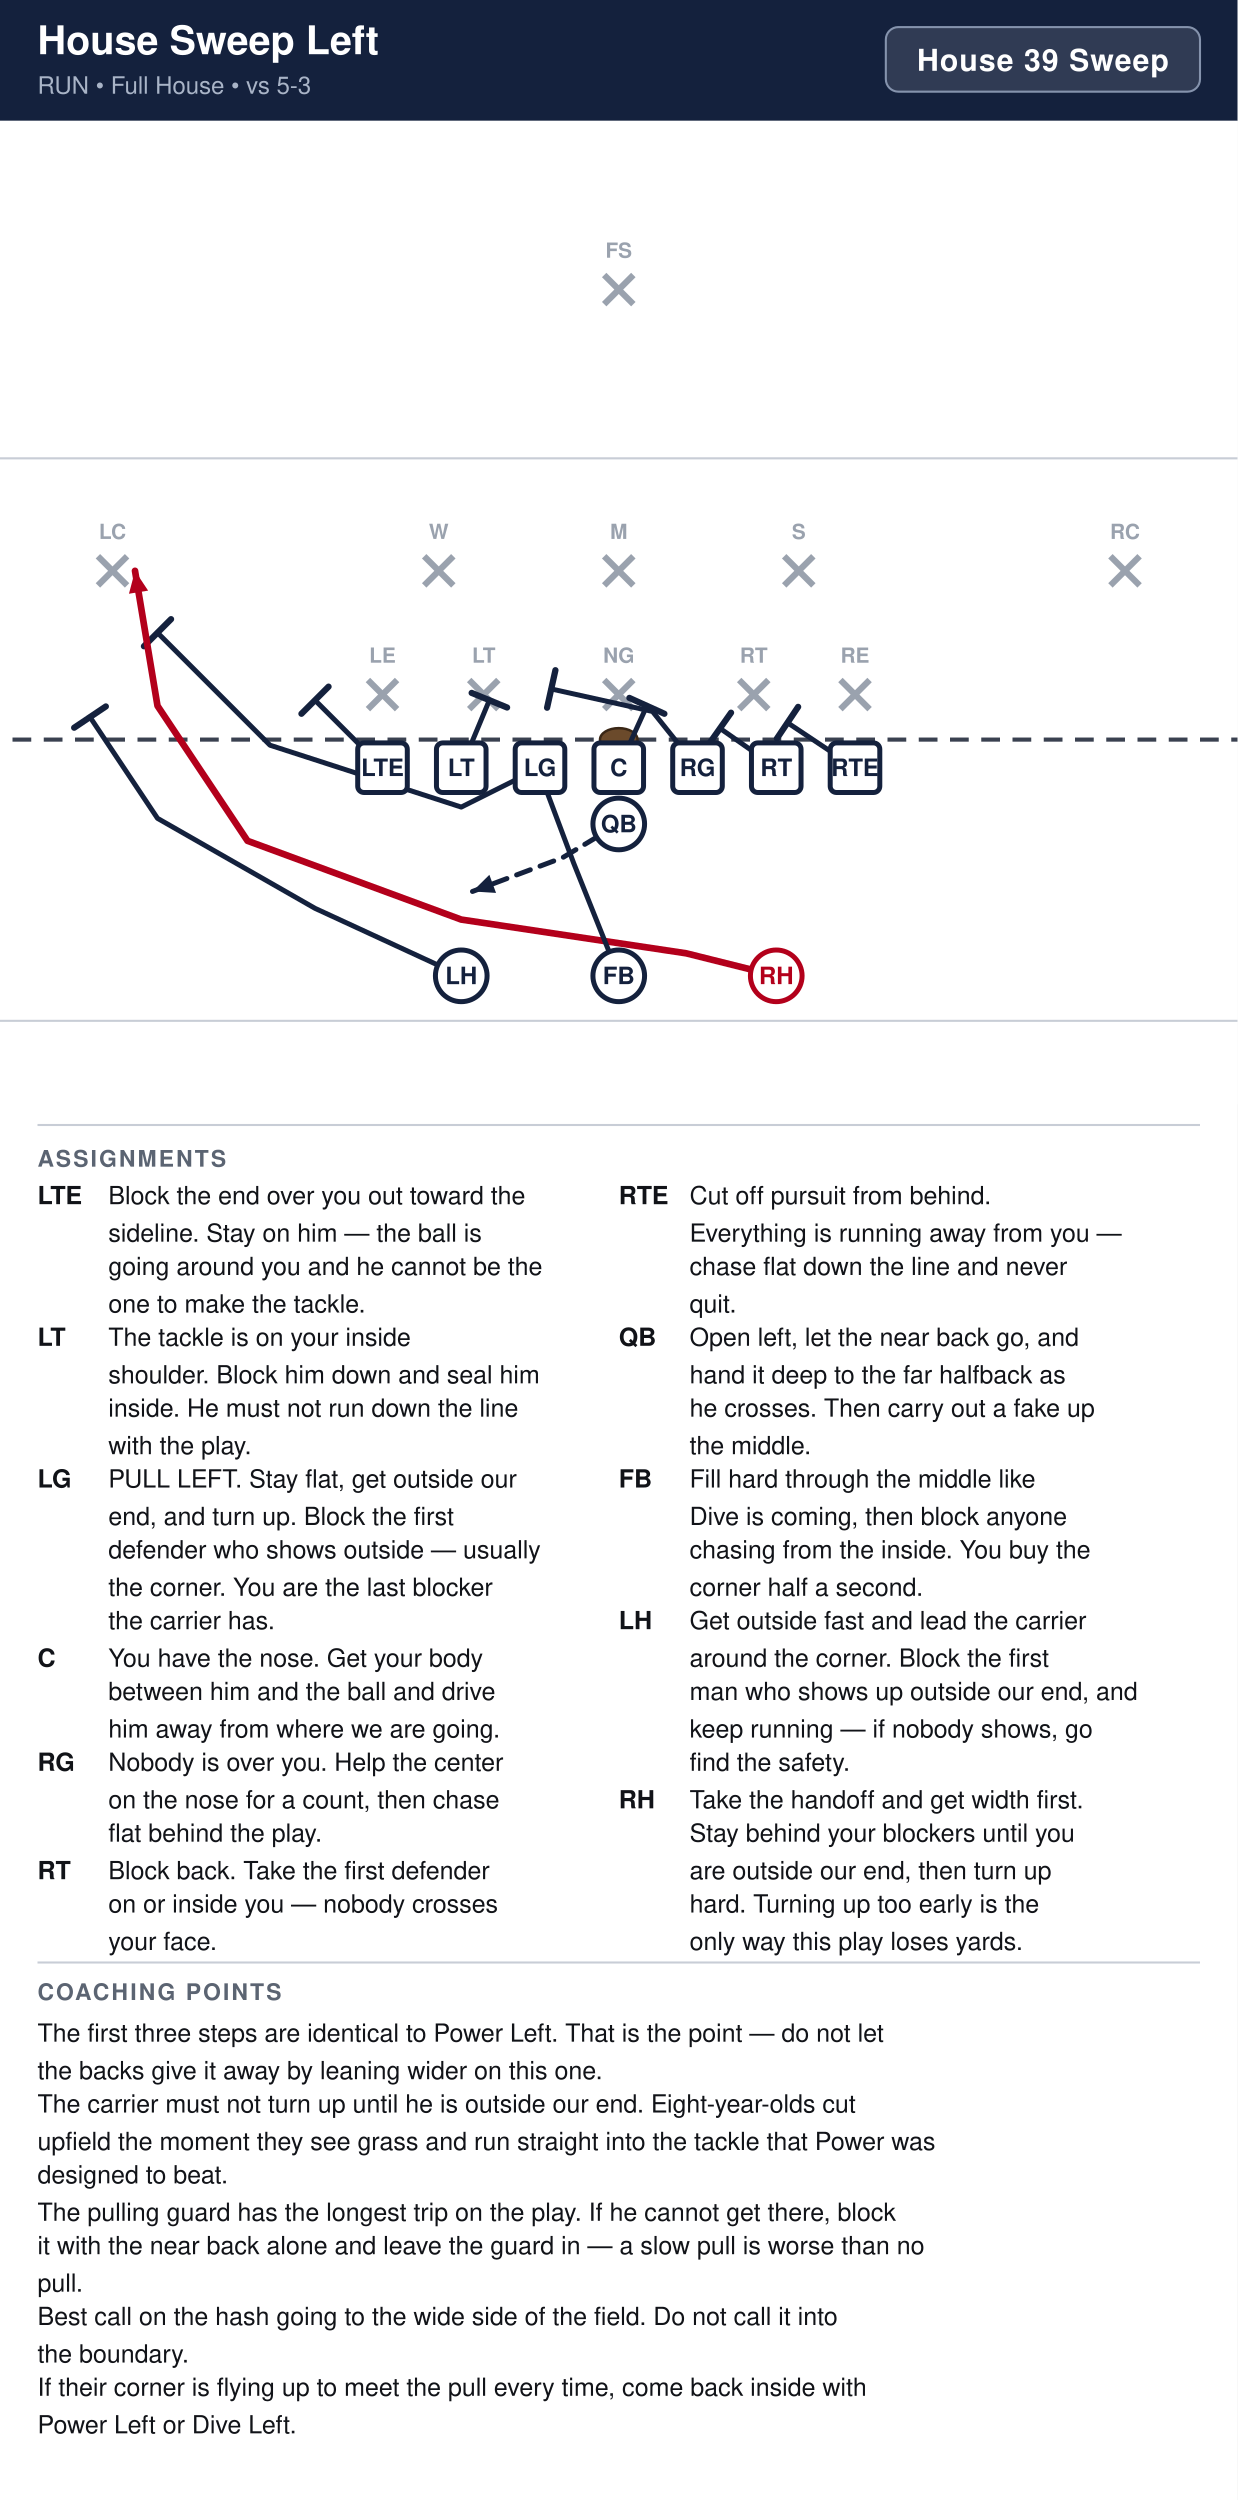
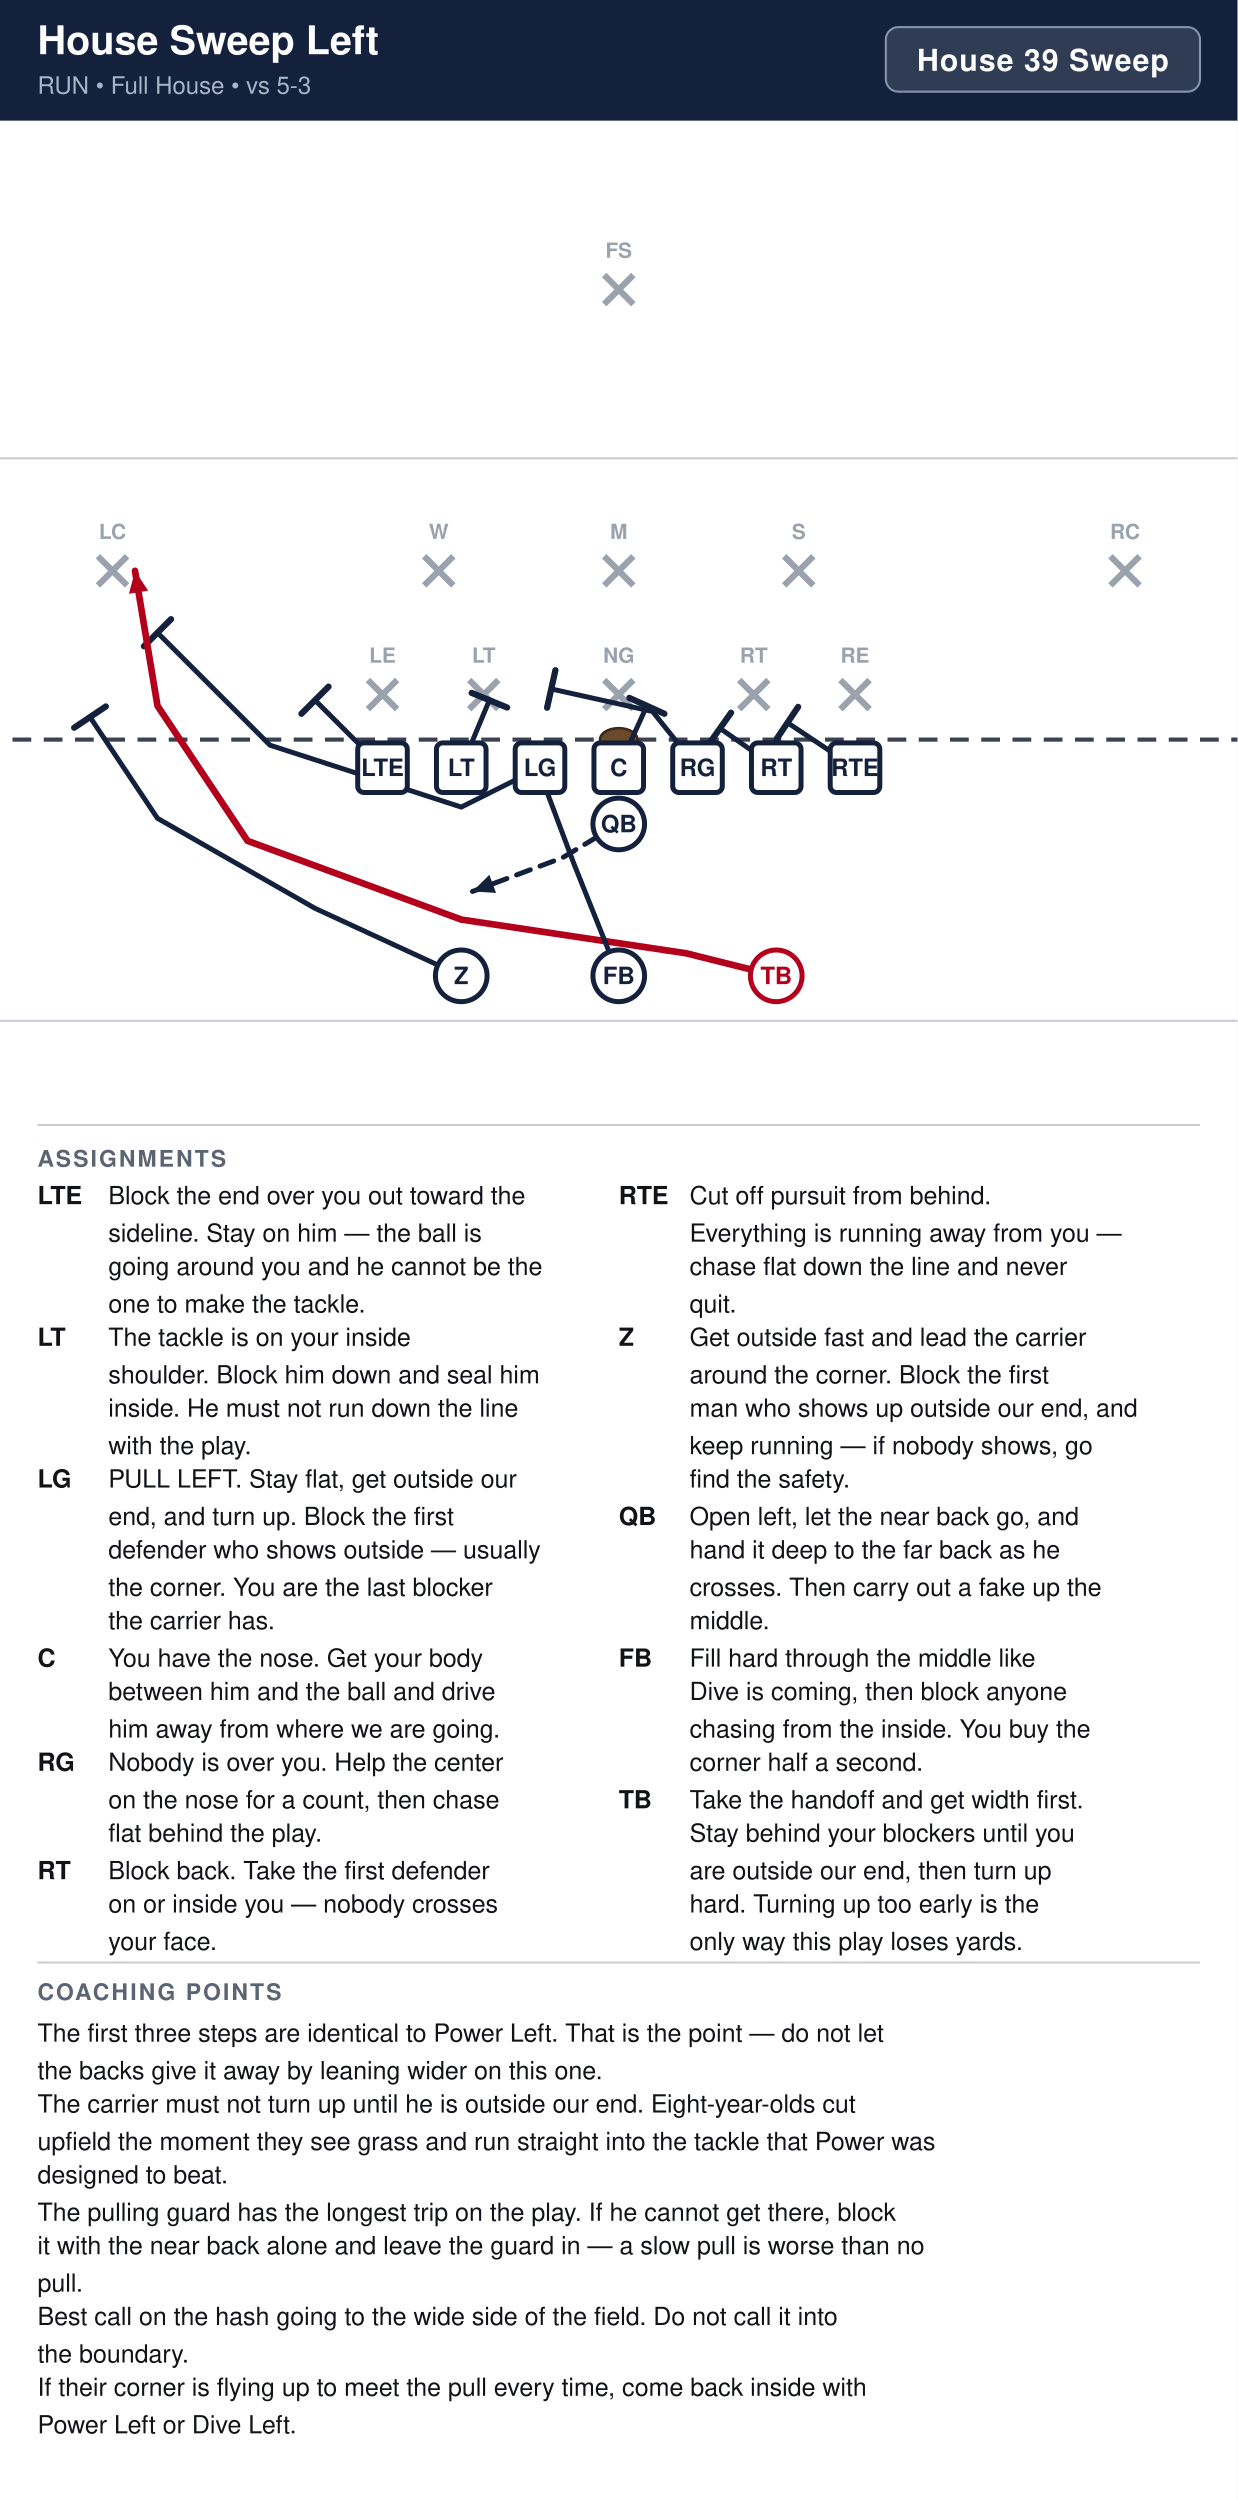
<svg xmlns="http://www.w3.org/2000/svg" width="594" height="1200" viewBox="0 0 594 1200" font-family="Segoe UI, Helvetica, Arial, sans-serif">
  <rect width="100%" height="100%" fill="#ffffff" />
  <rect x="0" y="0" width="594" height="58" fill="#14213d" />
  <text x="18" y="26" font-size="19" font-weight="700" fill="#ffffff">House Sweep Left</text>
  <text x="18" y="45" font-size="11.5" fill="#a9b4c7">RUN  •  Full House  •  vs 5-3</text>
  <rect x="425.2" y="13" width="150.8" height="31" rx="6" fill="#ffffff" fill-opacity="0.12" stroke="#8593ad" stroke-width="1" />
  <text x="500.6" y="34" text-anchor="middle" font-size="14.5" font-weight="700" fill="#ffffff" letter-spacing="0.5">House 39 Sweep</text>
  <clipPath id="fieldclip">
    <rect x="0" y="58" width="594" height="472" />
  </clipPath>
  <g clip-path="url(#fieldclip)">
    <g transform="translate(-54.0,31.0)">
      <rect x="0" y="0" width="702" height="513" fill="#ffffff" />
      <line x1="0" y1="459.0" x2="702" y2="459.0" stroke="#c8cdd6" stroke-width="1" />
      <line x1="0" y1="189.0" x2="702" y2="189.0" stroke="#c8cdd6" stroke-width="1" />
      <line x1="0" y1="324.0" x2="702" y2="324.0" stroke="#3a4150" stroke-width="2" stroke-dasharray="9 6" />
      <ellipse cx="351.0" cy="324.0" rx="9" ry="5.5" fill="#6b4a2b" stroke="#3a2716" stroke-width="1.2" />
      <line x1="230.6" y1="295.4" x2="244.6" y2="309.4" stroke="#9aa2ae" stroke-width="3" />
      <line x1="244.6" y1="295.4" x2="230.6" y2="309.4" stroke="#9aa2ae" stroke-width="3" />
      <text x="237.6" y="287.1" text-anchor="middle" font-size="10" fill="#9aa2ae" font-weight="600">LE</text>
      <line x1="279.2" y1="295.4" x2="293.2" y2="309.4" stroke="#9aa2ae" stroke-width="3" />
      <line x1="293.2" y1="295.4" x2="279.2" y2="309.4" stroke="#9aa2ae" stroke-width="3" />
      <text x="286.2" y="287.1" text-anchor="middle" font-size="10" fill="#9aa2ae" font-weight="600">LT</text>
      <line x1="344.0" y1="295.4" x2="358.0" y2="309.4" stroke="#9aa2ae" stroke-width="3" />
      <line x1="358.0" y1="295.4" x2="344.0" y2="309.4" stroke="#9aa2ae" stroke-width="3" />
      <text x="351.0" y="287.1" text-anchor="middle" font-size="10" fill="#9aa2ae" font-weight="600">NG</text>
      <line x1="408.8" y1="295.4" x2="422.8" y2="309.4" stroke="#9aa2ae" stroke-width="3" />
      <line x1="422.8" y1="295.4" x2="408.8" y2="309.4" stroke="#9aa2ae" stroke-width="3" />
      <text x="415.8" y="287.1" text-anchor="middle" font-size="10" fill="#9aa2ae" font-weight="600">RT</text>
      <line x1="457.4" y1="295.4" x2="471.4" y2="309.4" stroke="#9aa2ae" stroke-width="3" />
      <line x1="471.4" y1="295.4" x2="457.4" y2="309.4" stroke="#9aa2ae" stroke-width="3" />
      <text x="464.4" y="287.1" text-anchor="middle" font-size="10" fill="#9aa2ae" font-weight="600">RE</text>
      <line x1="257.6" y1="236.0" x2="271.6" y2="250.0" stroke="#9aa2ae" stroke-width="3" />
      <line x1="271.6" y1="236.0" x2="257.6" y2="250.0" stroke="#9aa2ae" stroke-width="3" />
      <text x="264.6" y="227.7" text-anchor="middle" font-size="10" fill="#9aa2ae" font-weight="600">W</text>
      <line x1="344.0" y1="236.0" x2="358.0" y2="250.0" stroke="#9aa2ae" stroke-width="3" />
      <line x1="358.0" y1="236.0" x2="344.0" y2="250.0" stroke="#9aa2ae" stroke-width="3" />
      <text x="351.0" y="227.7" text-anchor="middle" font-size="10" fill="#9aa2ae" font-weight="600">M</text>
      <line x1="430.4" y1="236.0" x2="444.4" y2="250.0" stroke="#9aa2ae" stroke-width="3" />
      <line x1="444.4" y1="236.0" x2="430.4" y2="250.0" stroke="#9aa2ae" stroke-width="3" />
      <text x="437.4" y="227.7" text-anchor="middle" font-size="10" fill="#9aa2ae" font-weight="600">S</text>
      <line x1="101.0" y1="236.0" x2="115.0" y2="250.0" stroke="#9aa2ae" stroke-width="3" />
      <line x1="115.0" y1="236.0" x2="101.0" y2="250.0" stroke="#9aa2ae" stroke-width="3" />
      <text x="108.0" y="227.7" text-anchor="middle" font-size="10" fill="#9aa2ae" font-weight="600">LC</text>
      <line x1="587.0" y1="236.0" x2="601.0" y2="250.0" stroke="#9aa2ae" stroke-width="3" />
      <line x1="601.0" y1="236.0" x2="587.0" y2="250.0" stroke="#9aa2ae" stroke-width="3" />
      <text x="594.0" y="227.7" text-anchor="middle" font-size="10" fill="#9aa2ae" font-weight="600">RC</text>
      <line x1="344.0" y1="101.0" x2="358.0" y2="115.0" stroke="#9aa2ae" stroke-width="3" />
      <line x1="358.0" y1="101.0" x2="344.0" y2="115.0" stroke="#9aa2ae" stroke-width="3" />
      <text x="351.0" y="92.7" text-anchor="middle" font-size="10" fill="#9aa2ae" font-weight="600">FS</text>
      <path d="M464.4,337.5 L432.0,315.9" fill="none" stroke="#14213d" stroke-width="2.4" stroke-linecap="round" stroke-linejoin="round" />
      <line x1="426.9" y1="323.5" x2="437.1" y2="308.3" stroke="#14213d" stroke-width="3.0" stroke-linecap="round" />
      <path d="M426.6,337.5 L399.6,318.6" fill="none" stroke="#14213d" stroke-width="2.4" stroke-linecap="round" stroke-linejoin="round" />
      <line x1="394.3" y1="326.1" x2="404.9" y2="311.1" stroke="#14213d" stroke-width="3.0" stroke-linecap="round" />
      <path d="M388.8,337.5 L367.2,310.5 L318.6,299.7" fill="none" stroke="#14213d" stroke-width="2.4" stroke-linecap="round" stroke-linejoin="round" />
      <line x1="316.6" y1="308.7" x2="320.6" y2="290.7" stroke="#14213d" stroke-width="3.0" stroke-linecap="round" />
      <path d="M351.0,337.5 L364.5,307.8" fill="none" stroke="#14213d" stroke-width="2.4" stroke-linecap="round" stroke-linejoin="round" />
      <line x1="356.1" y1="304.0" x2="372.9" y2="311.6" stroke="#14213d" stroke-width="3.0" stroke-linecap="round" />
      <path d="M313.2,337.5 L275.4,356.4 L183.6,326.7 L129.6,272.7" fill="none" stroke="#14213d" stroke-width="2.4" stroke-linecap="round" stroke-linejoin="round" />
      <line x1="123.1" y1="279.2" x2="136.1" y2="266.2" stroke="#14213d" stroke-width="3.0" stroke-linecap="round" />
      <path d="M275.4,337.5 L288.9,305.1" fill="none" stroke="#14213d" stroke-width="2.4" stroke-linecap="round" stroke-linejoin="round" />
      <line x1="280.4" y1="301.6" x2="297.4" y2="308.6" stroke="#14213d" stroke-width="3.0" stroke-linecap="round" />
      <path d="M237.6,337.5 L205.2,305.1" fill="none" stroke="#14213d" stroke-width="2.4" stroke-linecap="round" stroke-linejoin="round" />
      <line x1="198.7" y1="311.6" x2="211.7" y2="298.6" stroke="#14213d" stroke-width="3.0" stroke-linecap="round" />
      <path d="M351.0,364.5 L324.0,380.7 L280.8,396.9" fill="none" stroke="#14213d" stroke-width="2.4" stroke-linecap="round" stroke-linejoin="round" stroke-dasharray="7 5" />
      <polygon points="280.8,396.9 288.9,388.9 292.1,397.6" fill="#14213d" />
      <path d="M426.6,437.4 L383.4,426.6 L275.4,410.4 L172.8,372.6 L129.6,307.8 L118.8,243.0" fill="none" stroke="#b3001b" stroke-width="3.2" stroke-linecap="round" stroke-linejoin="round" />
      <polygon points="118.8,243.0 125.1,252.5 115.9,254.0" fill="#b3001b" />
      <path d="M351.0,437.4 L329.4,383.4 L313.2,340.2" fill="none" stroke="#14213d" stroke-width="2.4" stroke-linecap="round" stroke-linejoin="round" />
      <line x1="304.6" y1="343.4" x2="321.8" y2="337.0" stroke="#14213d" stroke-width="3.0" stroke-linecap="round" />
      <path d="M275.4,437.4 L205.2,405.0 L129.6,361.8 L97.2,313.2" fill="none" stroke="#14213d" stroke-width="2.4" stroke-linecap="round" stroke-linejoin="round" />
      <line x1="89.6" y1="318.3" x2="104.8" y2="308.1" stroke="#14213d" stroke-width="3.0" stroke-linecap="round" />
      <rect x="225.7" y="325.6" width="23.8" height="23.8" rx="3" fill="#ffffff" stroke="#14213d" stroke-width="2.4" />
      <text x="237.6" y="341.5" text-anchor="middle" font-size="11.5" font-weight="700" fill="#14213d">LTE</text>
      <rect x="263.5" y="325.6" width="23.8" height="23.8" rx="3" fill="#ffffff" stroke="#14213d" stroke-width="2.4" />
      <text x="275.4" y="341.5" text-anchor="middle" font-size="11.5" font-weight="700" fill="#14213d">LT</text>
      <rect x="301.3" y="325.6" width="23.8" height="23.8" rx="3" fill="#ffffff" stroke="#14213d" stroke-width="2.4" />
      <text x="313.2" y="341.5" text-anchor="middle" font-size="11.5" font-weight="700" fill="#14213d">LG</text>
      <rect x="339.1" y="325.6" width="23.8" height="23.8" rx="3" fill="#ffffff" stroke="#14213d" stroke-width="2.4" />
      <text x="351.0" y="341.5" text-anchor="middle" font-size="11.5" font-weight="700" fill="#14213d">C</text>
      <rect x="376.9" y="325.6" width="23.8" height="23.8" rx="3" fill="#ffffff" stroke="#14213d" stroke-width="2.4" />
      <text x="388.8" y="341.5" text-anchor="middle" font-size="11.5" font-weight="700" fill="#14213d">RG</text>
      <rect x="414.7" y="325.6" width="23.8" height="23.8" rx="3" fill="#ffffff" stroke="#14213d" stroke-width="2.4" />
      <text x="426.6" y="341.5" text-anchor="middle" font-size="11.5" font-weight="700" fill="#14213d">RT</text>
      <rect x="452.5" y="325.6" width="23.8" height="23.8" rx="3" fill="#ffffff" stroke="#14213d" stroke-width="2.4" />
      <text x="464.4" y="341.5" text-anchor="middle" font-size="11.5" font-weight="700" fill="#14213d">RTE</text>
      <circle cx="351.0" cy="364.5" r="12.4" fill="#ffffff" stroke="#14213d" stroke-width="2.4" />
      <text x="351.0" y="368.5" text-anchor="middle" font-size="11.5" font-weight="700" fill="#14213d">QB</text>
      <circle cx="275.4" cy="437.4" r="12.4" fill="#ffffff" stroke="#14213d" stroke-width="2.4" />
-       <text x="275.4" y="441.4" text-anchor="middle" font-size="11.5" font-weight="700" fill="#14213d">LH</text>
+       <text x="275.4" y="441.4" text-anchor="middle" font-size="11.5" font-weight="700" fill="#14213d">Z</text>
      <circle cx="351.0" cy="437.4" r="12.4" fill="#ffffff" stroke="#14213d" stroke-width="2.4" />
      <text x="351.0" y="441.4" text-anchor="middle" font-size="11.5" font-weight="700" fill="#14213d">FB</text>
      <circle cx="426.6" cy="437.4" r="12.4" fill="#ffffff" stroke="#b3001b" stroke-width="2.4" />
-       <text x="426.6" y="441.4" text-anchor="middle" font-size="11.5" font-weight="700" fill="#b3001b">RH</text>
+       <text x="426.6" y="441.4" text-anchor="middle" font-size="11.5" font-weight="700" fill="#b3001b">TB</text>
    </g>
  </g>
  <line x1="18" y1="540" x2="576" y2="540" stroke="#c8cdd6" stroke-width="1" />
  <text x="18" y="560" font-size="11" font-weight="700" fill="#5b6472" letter-spacing="1">ASSIGNMENTS</text>
  <text x="18" y="578" font-size="12" font-weight="700" fill="#111318">LTE</text>
  <text x="52" y="578" font-size="12" fill="#111318">Block the end over you out toward the</text>
  <text x="52" y="596" font-size="12" fill="#111318">sideline. Stay on him — the ball is</text>
  <text x="52" y="612" font-size="12" fill="#111318">going around you and he cannot be the</text>
  <text x="52" y="630" font-size="12" fill="#111318">one to make the tackle.</text>
  <text x="18" y="646" font-size="12" font-weight="700" fill="#111318">LT</text>
  <text x="52" y="646" font-size="12" fill="#111318">The tackle is on your inside</text>
  <text x="52" y="664" font-size="12" fill="#111318">shoulder. Block him down and seal him</text>
  <text x="52" y="680" font-size="12" fill="#111318">inside. He must not run down the line</text>
  <text x="52" y="698" font-size="12" fill="#111318">with the play.</text>
  <text x="18" y="714" font-size="12" font-weight="700" fill="#111318">LG</text>
  <text x="52" y="714" font-size="12" fill="#111318">PULL LEFT. Stay flat, get outside our</text>
  <text x="52" y="732" font-size="12" fill="#111318">end, and turn up. Block the first</text>
  <text x="52" y="748" font-size="12" fill="#111318">defender who shows outside — usually</text>
  <text x="52" y="766" font-size="12" fill="#111318">the corner. You are the last blocker</text>
  <text x="52" y="782" font-size="12" fill="#111318">the carrier has.</text>
  <text x="18" y="800" font-size="12" font-weight="700" fill="#111318">C</text>
  <text x="52" y="800" font-size="12" fill="#111318">You have the nose. Get your body</text>
  <text x="52" y="816" font-size="12" fill="#111318">between him and the ball and drive</text>
  <text x="52" y="834" font-size="12" fill="#111318">him away from where we are going.</text>
  <text x="18" y="850" font-size="12" font-weight="700" fill="#111318">RG</text>
  <text x="52" y="850" font-size="12" fill="#111318">Nobody is over you. Help the center</text>
  <text x="52" y="868" font-size="12" fill="#111318">on the nose for a count, then chase</text>
  <text x="52" y="884" font-size="12" fill="#111318">flat behind the play.</text>
  <text x="18" y="902" font-size="12" font-weight="700" fill="#111318">RT</text>
  <text x="52" y="902" font-size="12" fill="#111318">Block back. Take the first defender</text>
  <text x="52" y="918" font-size="12" fill="#111318">on or inside you — nobody crosses</text>
  <text x="52" y="936" font-size="12" fill="#111318">your face.</text>
  <text x="297" y="578" font-size="12" font-weight="700" fill="#111318">RTE</text>
  <text x="331" y="578" font-size="12" fill="#111318">Cut off pursuit from behind.</text>
  <text x="331" y="596" font-size="12" fill="#111318">Everything is running away from you —</text>
  <text x="331" y="612" font-size="12" fill="#111318">chase flat down the line and never</text>
  <text x="331" y="630" font-size="12" fill="#111318">quit.</text>
-   <text x="297" y="646" font-size="12" font-weight="700" fill="#111318">QB</text>
-   <text x="331" y="646" font-size="12" fill="#111318">Open left, let the near back go, and</text>
-   <text x="331" y="664" font-size="12" fill="#111318">hand it deep to the far halfback as</text>
-   <text x="331" y="680" font-size="12" fill="#111318">he crosses. Then carry out a fake up</text>
-   <text x="331" y="698" font-size="12" fill="#111318">the middle.</text>
-   <text x="297" y="714" font-size="12" font-weight="700" fill="#111318">FB</text>
-   <text x="331" y="714" font-size="12" fill="#111318">Fill hard through the middle like</text>
-   <text x="331" y="732" font-size="12" fill="#111318">Dive is coming, then block anyone</text>
-   <text x="331" y="748" font-size="12" fill="#111318">chasing from the inside. You buy the</text>
-   <text x="331" y="766" font-size="12" fill="#111318">corner half a second.</text>
-   <text x="297" y="782" font-size="12" font-weight="700" fill="#111318">LH</text>
-   <text x="331" y="782" font-size="12" fill="#111318">Get outside fast and lead the carrier</text>
-   <text x="331" y="800" font-size="12" fill="#111318">around the corner. Block the first</text>
-   <text x="331" y="816" font-size="12" fill="#111318">man who shows up outside our end, and</text>
-   <text x="331" y="834" font-size="12" fill="#111318">keep running — if nobody shows, go</text>
-   <text x="331" y="850" font-size="12" fill="#111318">find the safety.</text>
-   <text x="297" y="868" font-size="12" font-weight="700" fill="#111318">RH</text>
+   <text x="297" y="646" font-size="12" font-weight="700" fill="#111318">Z</text>
+   <text x="331" y="646" font-size="12" fill="#111318">Get outside fast and lead the carrier</text>
+   <text x="331" y="664" font-size="12" fill="#111318">around the corner. Block the first</text>
+   <text x="331" y="680" font-size="12" fill="#111318">man who shows up outside our end, and</text>
+   <text x="331" y="698" font-size="12" fill="#111318">keep running — if nobody shows, go</text>
+   <text x="331" y="714" font-size="12" fill="#111318">find the safety.</text>
+   <text x="297" y="732" font-size="12" font-weight="700" fill="#111318">QB</text>
+   <text x="331" y="732" font-size="12" fill="#111318">Open left, let the near back go, and</text>
+   <text x="331" y="748" font-size="12" fill="#111318">hand it deep to the far back as he</text>
+   <text x="331" y="766" font-size="12" fill="#111318">crosses. Then carry out a fake up the</text>
+   <text x="331" y="782" font-size="12" fill="#111318">middle.</text>
+   <text x="297" y="800" font-size="12" font-weight="700" fill="#111318">FB</text>
+   <text x="331" y="800" font-size="12" fill="#111318">Fill hard through the middle like</text>
+   <text x="331" y="816" font-size="12" fill="#111318">Dive is coming, then block anyone</text>
+   <text x="331" y="834" font-size="12" fill="#111318">chasing from the inside. You buy the</text>
+   <text x="331" y="850" font-size="12" fill="#111318">corner half a second.</text>
+   <text x="297" y="868" font-size="12" font-weight="700" fill="#111318">TB</text>
  <text x="331" y="868" font-size="12" fill="#111318">Take the handoff and get width first.</text>
  <text x="331" y="884" font-size="12" fill="#111318">Stay behind your blockers until you</text>
  <text x="331" y="902" font-size="12" fill="#111318">are outside our end, then turn up</text>
  <text x="331" y="918" font-size="12" fill="#111318">hard. Turning up too early is the</text>
  <text x="331" y="936" font-size="12" fill="#111318">only way this play loses yards.</text>
  <line x1="18" y1="942" x2="576" y2="942" stroke="#c8cdd6" stroke-width="1" />
  <text x="18" y="960" font-size="11" font-weight="700" fill="#5b6472" letter-spacing="1">COACHING POINTS</text>
  <text x="18" y="980" font-size="12" fill="#111318">The first three steps are identical to Power Left. That is the point — do not let</text>
  <text x="18" y="998" font-size="12" fill="#111318">the backs give it away by leaning wider on this one.</text>
  <text x="18" y="1014" font-size="12" fill="#111318">The carrier must not turn up until he is outside our end. Eight-year-olds cut</text>
  <text x="18" y="1032" font-size="12" fill="#111318">upfield the moment they see grass and run straight into the tackle that Power was</text>
  <text x="18" y="1048" font-size="12" fill="#111318">designed to beat.</text>
  <text x="18" y="1066" font-size="12" fill="#111318">The pulling guard has the longest trip on the play. If he cannot get there, block</text>
  <text x="18" y="1082" font-size="12" fill="#111318">it with the near back alone and leave the guard in — a slow pull is worse than no</text>
  <text x="18" y="1100" font-size="12" fill="#111318">pull.</text>
  <text x="18" y="1116" font-size="12" fill="#111318">Best call on the hash going to the wide side of the field. Do not call it into</text>
  <text x="18" y="1134" font-size="12" fill="#111318">the boundary.</text>
  <text x="18" y="1150" font-size="12" fill="#111318">If their corner is flying up to meet the pull every time, come back inside with</text>
  <text x="18" y="1168" font-size="12" fill="#111318">Power Left or Dive Left.</text>
</svg>
